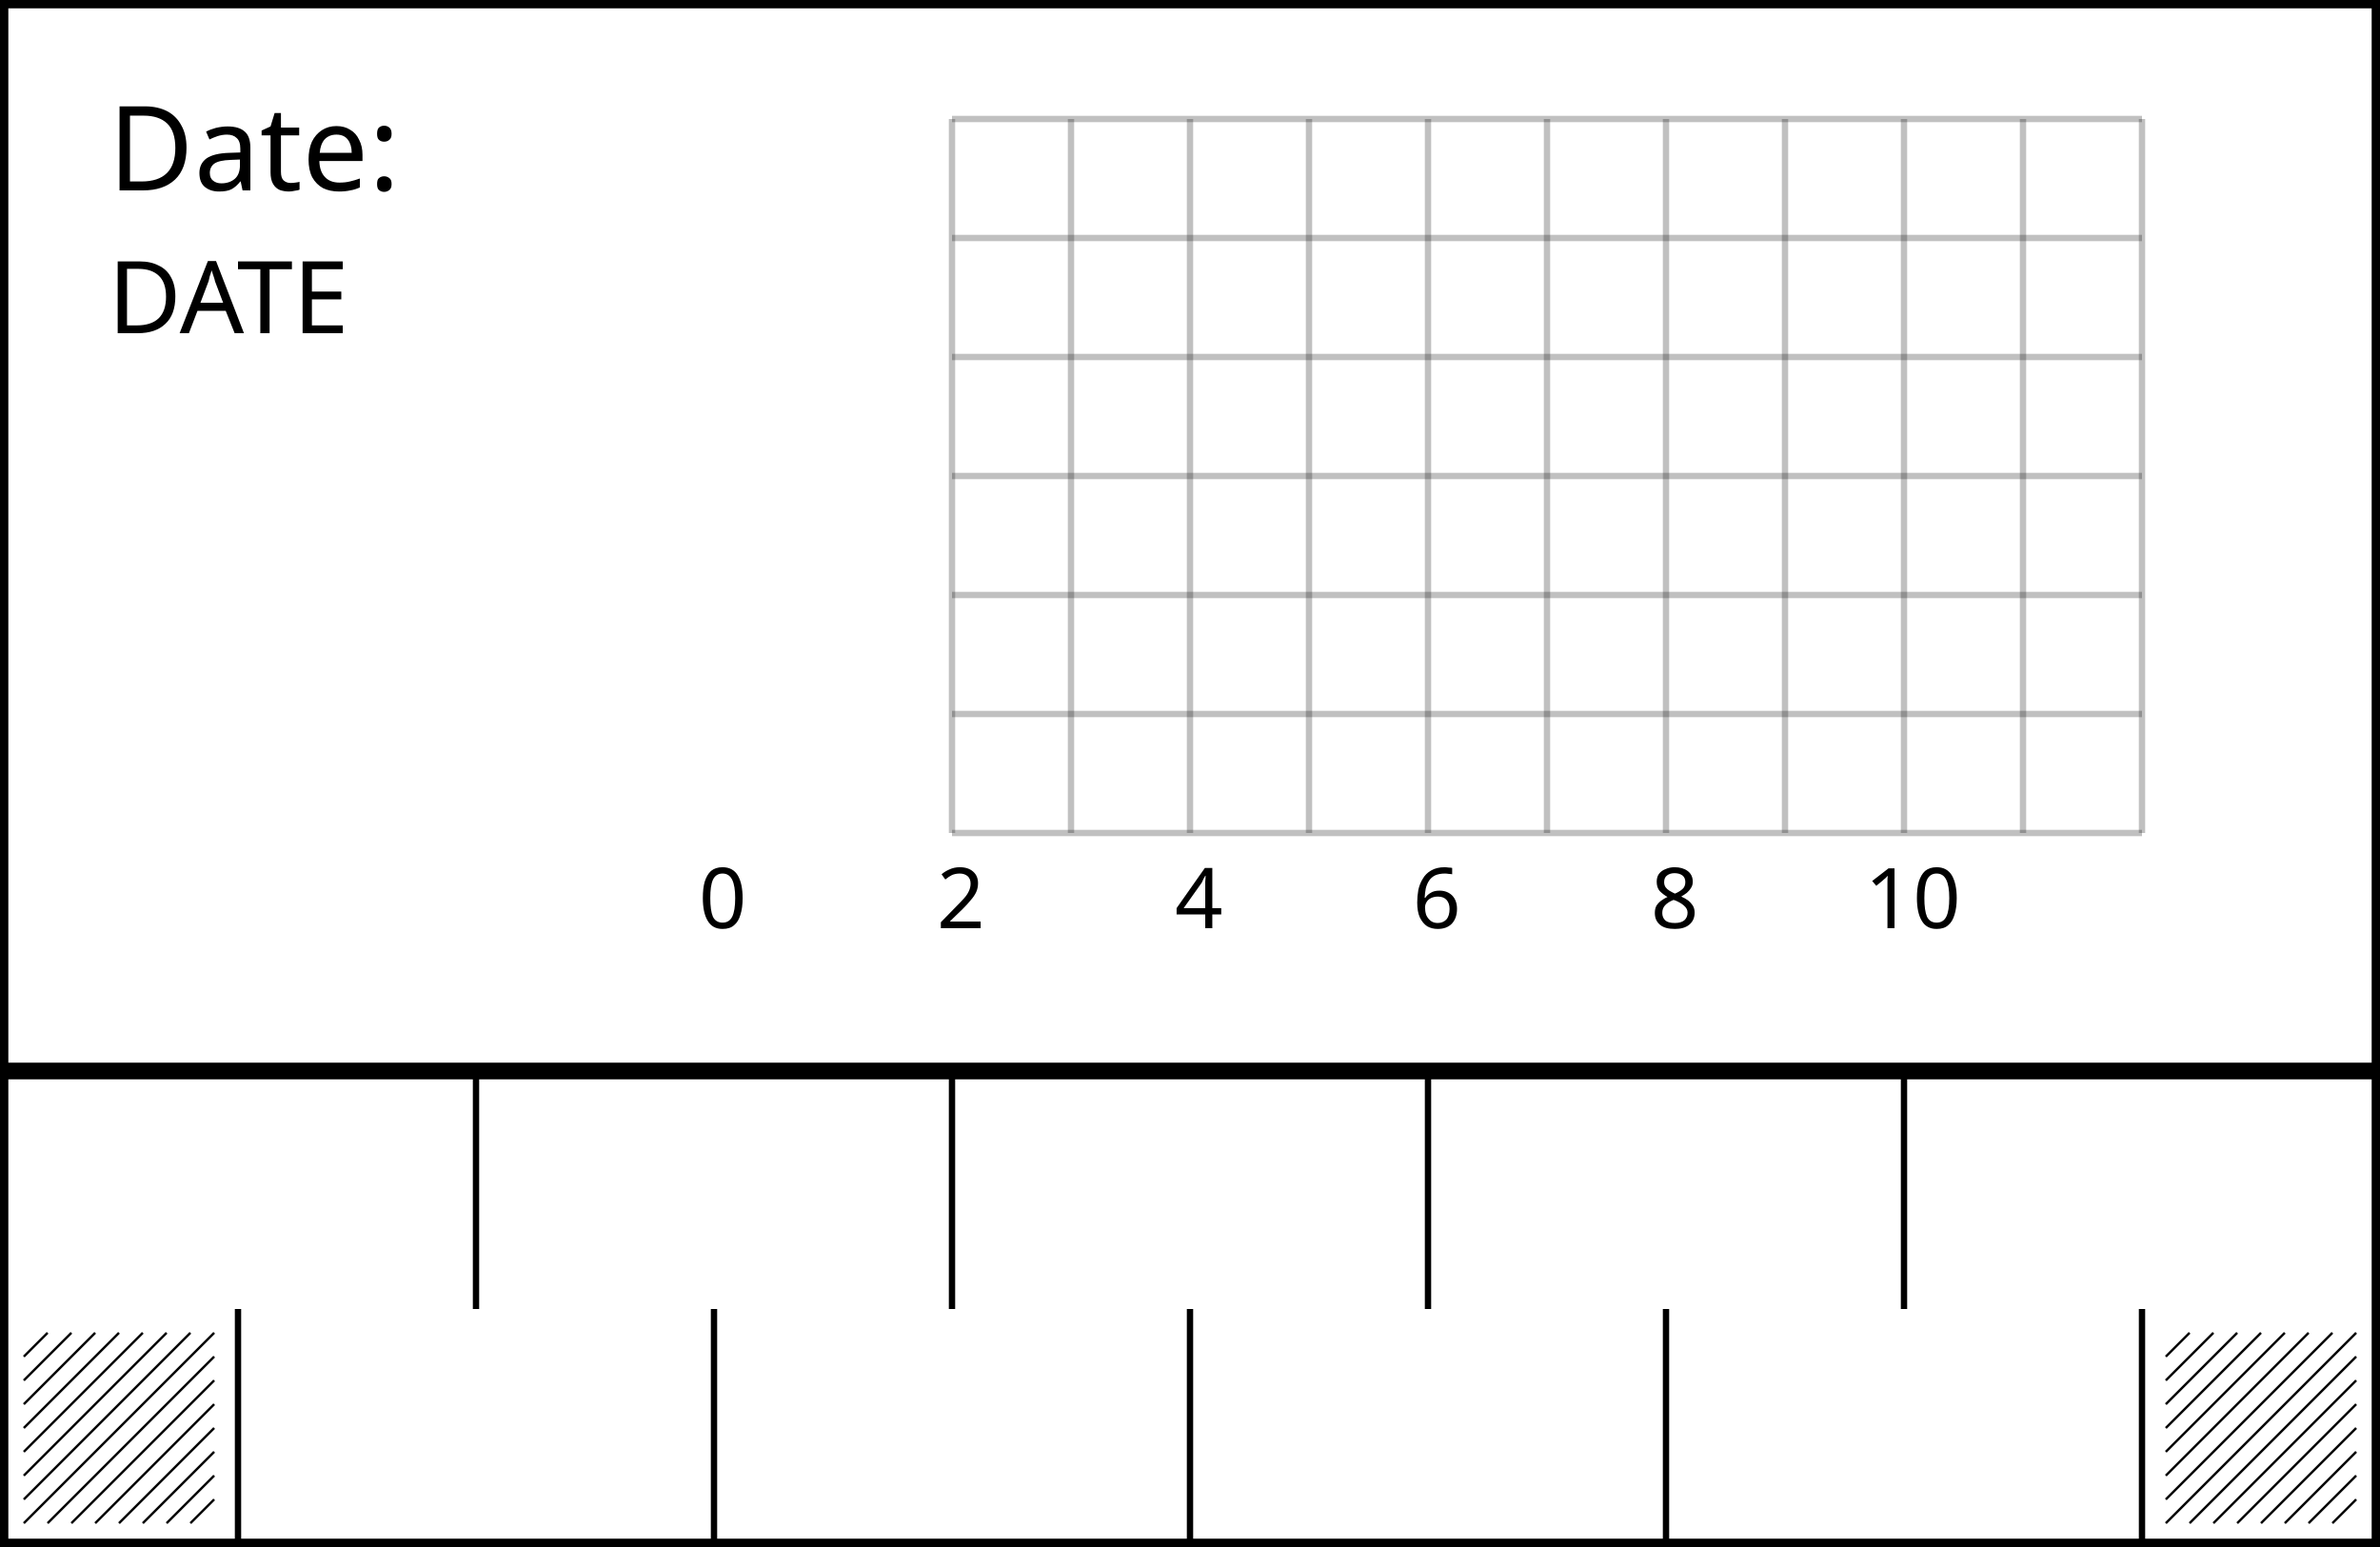
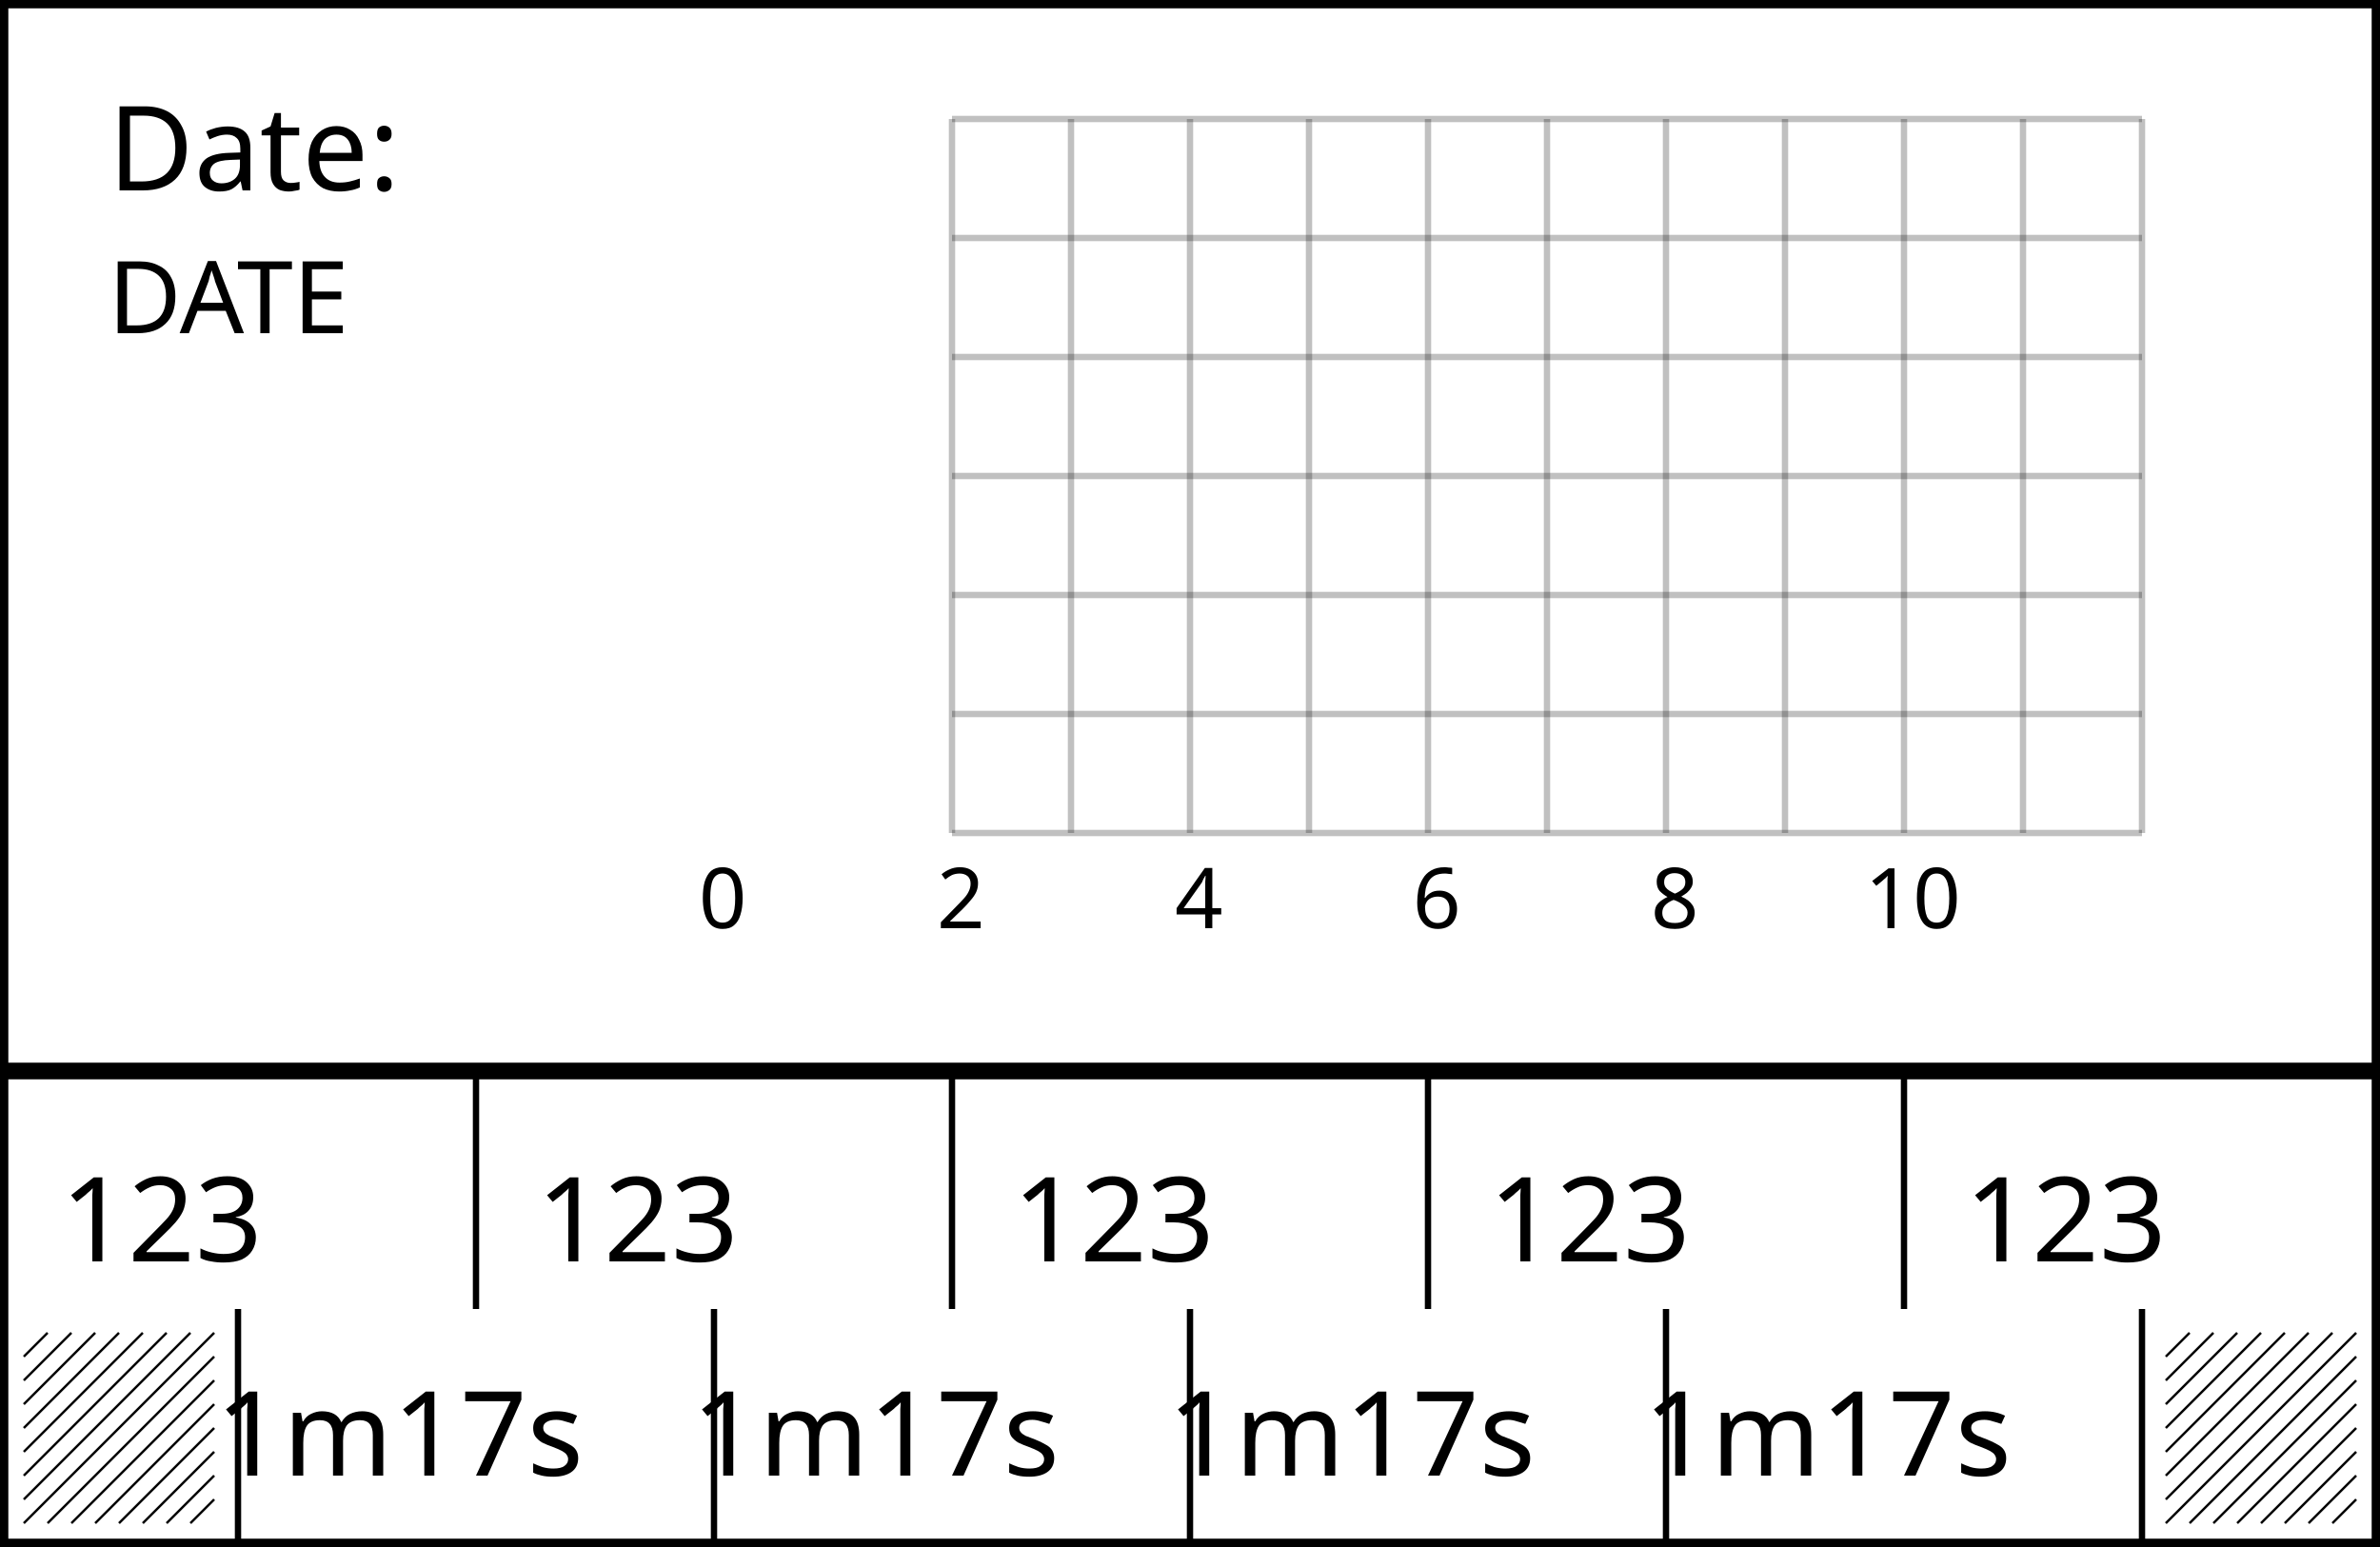
<svg xmlns="http://www.w3.org/2000/svg" width="100mm" height="65mm" viewBox="0 0 100 65" version="1.1" id="svg8">
  <defs id="defs2" />
  <g id="layer1" transform="translate(0,-232)">
    <path style="fill:none;stroke:#000000;stroke-width:0.7;stroke-linecap:butt;stroke-linejoin:miter;stroke-miterlimit:4;stroke-dasharray:none;stroke-opacity:1" d="m 0,277 v -45 h 100 v 45" id="path2625" />
    <rect style="fill:none;fill-opacity:1;stroke:#000000;stroke-width:0.7;stroke-miterlimit:4;stroke-dasharray:none;stroke-dashoffset:0;stroke-opacity:1" id="rect846" width="100" height="20" x="0" y="277" />
    <path style="fill:none;stroke:#000000;stroke-width:0.265px;stroke-linecap:butt;stroke-linejoin:miter;stroke-opacity:1" d="m 10,287 v 10" id="path815" />
    <path style="fill:none;stroke:#000000;stroke-width:0.265px;stroke-linecap:butt;stroke-linejoin:miter;stroke-opacity:1" d="m 20,277 v 10" id="path817" />
    <path style="fill:none;stroke:#000000;stroke-width:0.265px;stroke-linecap:butt;stroke-linejoin:miter;stroke-opacity:1" d="m 30,287 v 10" id="path819" />
    <path style="fill:none;stroke:#000000;stroke-width:0.265px;stroke-linecap:butt;stroke-linejoin:miter;stroke-opacity:1" d="m 50,287 v 10" id="path821" />
    <path style="fill:none;stroke:#000000;stroke-width:0.265px;stroke-linecap:butt;stroke-linejoin:miter;stroke-opacity:1" d="m 40,277 v 10" id="path823" />
    <path style="fill:none;stroke:#000000;stroke-width:0.265px;stroke-linecap:butt;stroke-linejoin:miter;stroke-opacity:1" d="m 60,277 v 10" id="path825" />
    <path style="fill:none;stroke:#000000;stroke-width:0.265px;stroke-linecap:butt;stroke-linejoin:miter;stroke-opacity:1" d="m 70,287 v 10" id="path827" />
    <path style="fill:none;stroke:#000000;stroke-width:0.265px;stroke-linecap:butt;stroke-linejoin:miter;stroke-opacity:1" d="m 80,277 v 10" id="path829" />
    <path style="fill:none;stroke:#000000;stroke-width:0.265px;stroke-linecap:butt;stroke-linejoin:miter;stroke-opacity:1" d="m 90,287 v 10" id="path821-3" />
    <g id="g2349">
      <path id="path2282" d="m 2,288 -1,1" style="fill:none;stroke:#000000;stroke-width:0.1;stroke-linecap:butt;stroke-linejoin:miter;stroke-miterlimit:4;stroke-dasharray:none;stroke-opacity:1" />
      <path id="path2284" d="m 3,288 -2,2" style="fill:none;stroke:#000000;stroke-width:0.1;stroke-linecap:butt;stroke-linejoin:miter;stroke-miterlimit:4;stroke-dasharray:none;stroke-opacity:1" />
      <path id="path2286" d="m 4,288 -3,3" style="fill:none;stroke:#000000;stroke-width:0.1;stroke-linecap:butt;stroke-linejoin:miter;stroke-miterlimit:4;stroke-dasharray:none;stroke-opacity:1" />
      <path id="path2288" d="m 5,288 -4,4" style="fill:none;stroke:#000000;stroke-width:0.1;stroke-linecap:butt;stroke-linejoin:miter;stroke-miterlimit:4;stroke-dasharray:none;stroke-opacity:1" />
      <path id="path2290" d="m 6,288 -5,5" style="fill:none;stroke:#000000;stroke-width:0.1;stroke-linecap:butt;stroke-linejoin:miter;stroke-miterlimit:4;stroke-dasharray:none;stroke-opacity:1" />
      <path id="path2292" d="m 7,288 -6,6" style="fill:none;stroke:#000000;stroke-width:0.1;stroke-linecap:butt;stroke-linejoin:miter;stroke-miterlimit:4;stroke-dasharray:none;stroke-opacity:1" />
      <path id="path2294" d="m 8,288 -7,7" style="fill:none;stroke:#000000;stroke-width:0.1;stroke-linecap:butt;stroke-linejoin:miter;stroke-miterlimit:4;stroke-dasharray:none;stroke-opacity:1" />
      <path id="path2282-7" d="m 8,296 1,-1" style="fill:none;stroke:#000000;stroke-width:0.1;stroke-linecap:butt;stroke-linejoin:miter;stroke-miterlimit:4;stroke-dasharray:none;stroke-opacity:1" />
      <path id="path2284-5" d="m 7,296 2,-2" style="fill:none;stroke:#000000;stroke-width:0.1;stroke-linecap:butt;stroke-linejoin:miter;stroke-miterlimit:4;stroke-dasharray:none;stroke-opacity:1" />
      <path id="path2286-3" d="m 6,296 3,-3" style="fill:none;stroke:#000000;stroke-width:0.1;stroke-linecap:butt;stroke-linejoin:miter;stroke-miterlimit:4;stroke-dasharray:none;stroke-opacity:1" />
      <path id="path2288-5" d="m 5,296 4,-4" style="fill:none;stroke:#000000;stroke-width:0.1;stroke-linecap:butt;stroke-linejoin:miter;stroke-miterlimit:4;stroke-dasharray:none;stroke-opacity:1" />
      <path id="path2290-6" d="m 4,296 5,-5" style="fill:none;stroke:#000000;stroke-width:0.1;stroke-linecap:butt;stroke-linejoin:miter;stroke-miterlimit:4;stroke-dasharray:none;stroke-opacity:1" />
      <path id="path2292-2" d="m 3,296 6,-6" style="fill:none;stroke:#000000;stroke-width:0.1;stroke-linecap:butt;stroke-linejoin:miter;stroke-miterlimit:4;stroke-dasharray:none;stroke-opacity:1" />
      <path id="path2294-9" d="m 2,296 7,-7" style="fill:none;stroke:#000000;stroke-width:0.1;stroke-linecap:butt;stroke-linejoin:miter;stroke-miterlimit:4;stroke-dasharray:none;stroke-opacity:1" />
      <path id="path2332" d="m 9,288 -8,8" style="fill:none;stroke:#000000;stroke-width:0.1;stroke-linecap:butt;stroke-linejoin:miter;stroke-miterlimit:4;stroke-dasharray:none;stroke-opacity:1" />
    </g>
    <g transform="translate(90)" id="g2349-1">
      <path id="path2282-2" d="m 2,288 -1,1" style="fill:none;stroke:#000000;stroke-width:0.1;stroke-linecap:butt;stroke-linejoin:miter;stroke-miterlimit:4;stroke-dasharray:none;stroke-opacity:1" />
      <path id="path2284-7" d="m 3,288 -2,2" style="fill:none;stroke:#000000;stroke-width:0.1;stroke-linecap:butt;stroke-linejoin:miter;stroke-miterlimit:4;stroke-dasharray:none;stroke-opacity:1" />
      <path id="path2286-0" d="m 4,288 -3,3" style="fill:none;stroke:#000000;stroke-width:0.1;stroke-linecap:butt;stroke-linejoin:miter;stroke-miterlimit:4;stroke-dasharray:none;stroke-opacity:1" />
      <path id="path2288-9" d="m 5,288 -4,4" style="fill:none;stroke:#000000;stroke-width:0.1;stroke-linecap:butt;stroke-linejoin:miter;stroke-miterlimit:4;stroke-dasharray:none;stroke-opacity:1" />
      <path id="path2290-3" d="m 6,288 -5,5" style="fill:none;stroke:#000000;stroke-width:0.1;stroke-linecap:butt;stroke-linejoin:miter;stroke-miterlimit:4;stroke-dasharray:none;stroke-opacity:1" />
      <path id="path2292-6" d="m 7,288 -6,6" style="fill:none;stroke:#000000;stroke-width:0.1;stroke-linecap:butt;stroke-linejoin:miter;stroke-miterlimit:4;stroke-dasharray:none;stroke-opacity:1" />
      <path id="path2294-0" d="m 8,288 -7,7" style="fill:none;stroke:#000000;stroke-width:0.1;stroke-linecap:butt;stroke-linejoin:miter;stroke-miterlimit:4;stroke-dasharray:none;stroke-opacity:1" />
      <path id="path2282-7-6" d="m 8,296 1,-1" style="fill:none;stroke:#000000;stroke-width:0.1;stroke-linecap:butt;stroke-linejoin:miter;stroke-miterlimit:4;stroke-dasharray:none;stroke-opacity:1" />
      <path id="path2284-5-2" d="m 7,296 2,-2" style="fill:none;stroke:#000000;stroke-width:0.1;stroke-linecap:butt;stroke-linejoin:miter;stroke-miterlimit:4;stroke-dasharray:none;stroke-opacity:1" />
      <path id="path2286-3-6" d="m 6,296 3,-3" style="fill:none;stroke:#000000;stroke-width:0.1;stroke-linecap:butt;stroke-linejoin:miter;stroke-miterlimit:4;stroke-dasharray:none;stroke-opacity:1" />
      <path id="path2288-5-1" d="m 5,296 4,-4" style="fill:none;stroke:#000000;stroke-width:0.1;stroke-linecap:butt;stroke-linejoin:miter;stroke-miterlimit:4;stroke-dasharray:none;stroke-opacity:1" />
      <path id="path2290-6-8" d="m 4,296 5,-5" style="fill:none;stroke:#000000;stroke-width:0.1;stroke-linecap:butt;stroke-linejoin:miter;stroke-miterlimit:4;stroke-dasharray:none;stroke-opacity:1" />
      <path id="path2292-2-7" d="m 3,296 6,-6" style="fill:none;stroke:#000000;stroke-width:0.1;stroke-linecap:butt;stroke-linejoin:miter;stroke-miterlimit:4;stroke-dasharray:none;stroke-opacity:1" />
      <path id="path2294-9-9" d="m 2,296 7,-7" style="fill:none;stroke:#000000;stroke-width:0.1;stroke-linecap:butt;stroke-linejoin:miter;stroke-miterlimit:4;stroke-dasharray:none;stroke-opacity:1" />
      <path id="path2332-2" d="m 9,288 -8,8" style="fill:none;stroke:#000000;stroke-width:0.1;stroke-linecap:butt;stroke-linejoin:miter;stroke-miterlimit:4;stroke-dasharray:none;stroke-opacity:1" />
    </g>
    <g id="g2623" transform="translate(20)">
      <text id="text2413" y="271" x="20" style="font-style:normal;font-variant:normal;font-weight:normal;font-stretch:normal;font-size:10.583px;line-height:1.25;font-family:'TeX Gyre DejaVu Math';-inkscape-font-specification:'TeX Gyre DejaVu Math';text-align:center;letter-spacing:0px;word-spacing:0px;text-anchor:middle;fill:#000000;fill-opacity:1;stroke:none;stroke-width:0.265" xml:space="preserve">
        <tspan style="font-size:3.528px;text-align:center;text-anchor:middle;stroke-width:0.265" y="271" x="20" id="tspan2411">0</tspan>
      </text>
      <text id="text2413-0" y="271" x="30" style="font-style:normal;font-variant:normal;font-weight:normal;font-stretch:normal;font-size:10.583px;line-height:1.25;font-family:'TeX Gyre DejaVu Math';-inkscape-font-specification:'TeX Gyre DejaVu Math';text-align:center;letter-spacing:0px;word-spacing:0px;text-anchor:middle;fill:#000000;fill-opacity:1;stroke:none;stroke-width:0.265" xml:space="preserve">
        <tspan style="font-size:3.528px;text-align:center;text-anchor:middle;stroke-width:0.265" y="271" x="30" id="tspan2411-2">2</tspan>
      </text>
      <text id="text2413-3" y="271" x="40" style="font-style:normal;font-variant:normal;font-weight:normal;font-stretch:normal;font-size:10.583px;line-height:1.25;font-family:'TeX Gyre DejaVu Math';-inkscape-font-specification:'TeX Gyre DejaVu Math';text-align:center;letter-spacing:0px;word-spacing:0px;text-anchor:middle;fill:#000000;fill-opacity:1;stroke:none;stroke-width:0.265" xml:space="preserve">
        <tspan style="font-size:3.528px;text-align:center;text-anchor:middle;stroke-width:0.265" y="271" x="40" id="tspan2411-7">4</tspan>
      </text>
      <text id="text2413-5" y="271" x="50" style="font-style:normal;font-variant:normal;font-weight:normal;font-stretch:normal;font-size:10.583px;line-height:1.25;font-family:'TeX Gyre DejaVu Math';-inkscape-font-specification:'TeX Gyre DejaVu Math';text-align:center;letter-spacing:0px;word-spacing:0px;text-anchor:middle;fill:#000000;fill-opacity:1;stroke:none;stroke-width:0.265" xml:space="preserve">
        <tspan style="font-size:3.528px;text-align:center;text-anchor:middle;stroke-width:0.265" y="271" x="50" id="tspan2411-9">6</tspan>
      </text>
      <text id="text2413-2" y="271" x="60" style="font-style:normal;font-variant:normal;font-weight:normal;font-stretch:normal;font-size:10.583px;line-height:1.25;font-family:'TeX Gyre DejaVu Math';-inkscape-font-specification:'TeX Gyre DejaVu Math';text-align:center;letter-spacing:0px;word-spacing:0px;text-anchor:middle;fill:#000000;fill-opacity:1;stroke:none;stroke-width:0.265" xml:space="preserve">
        <tspan style="font-size:3.528px;text-align:center;text-anchor:middle;stroke-width:0.265" y="271" x="60" id="tspan2411-28">8</tspan>
      </text>
      <text id="text2413-9" y="271" x="70" style="font-style:normal;font-variant:normal;font-weight:normal;font-stretch:normal;font-size:10.583px;line-height:1.25;font-family:'TeX Gyre DejaVu Math';-inkscape-font-specification:'TeX Gyre DejaVu Math';text-align:center;letter-spacing:0px;word-spacing:0px;text-anchor:middle;fill:#000000;fill-opacity:1;stroke:none;stroke-width:0.265" xml:space="preserve">
        <tspan style="font-size:3.528px;text-align:center;text-anchor:middle;stroke-width:0.265" y="271" x="70" id="tspan2411-73">10</tspan>
      </text>
      <path id="path2475" d="m 20,267 h 50" style="fill:none;stroke:#000000;stroke-width:0.265px;stroke-linecap:butt;stroke-linejoin:miter;stroke-opacity:0.247" />
      <path id="path2475-6" d="M 20,257 H 70" style="fill:none;stroke:#000000;stroke-width:0.265px;stroke-linecap:butt;stroke-linejoin:miter;stroke-opacity:0.247" />
      <path id="path2475-1" d="M 20,247 H 70" style="fill:none;stroke:#000000;stroke-width:0.265px;stroke-linecap:butt;stroke-linejoin:miter;stroke-opacity:0.247" />
      <path id="path2475-2" d="M 20,237 H 70" style="fill:none;stroke:#000000;stroke-width:0.265px;stroke-linecap:butt;stroke-linejoin:miter;stroke-opacity:0.247" />
      <path id="path2475-9" d="M 20,262 H 70" style="fill:none;stroke:#000000;stroke-width:0.265px;stroke-linecap:butt;stroke-linejoin:miter;stroke-opacity:0.247" />
      <path id="path2475-3" d="M 20,252 H 70" style="fill:none;stroke:#000000;stroke-width:0.265px;stroke-linecap:butt;stroke-linejoin:miter;stroke-opacity:0.247" />
      <path id="path2475-19" d="M 20,242 H 70" style="fill:none;stroke:#000000;stroke-width:0.265px;stroke-linecap:butt;stroke-linejoin:miter;stroke-opacity:0.247" />
      <path id="path2522" d="M 20,267 V 237" style="fill:none;stroke:#000000;stroke-width:0.265px;stroke-linecap:butt;stroke-linejoin:miter;stroke-opacity:0.247" />
      <path id="path2522-4" d="M 25,267 V 237" style="fill:none;stroke:#000000;stroke-width:0.265px;stroke-linecap:butt;stroke-linejoin:miter;stroke-opacity:0.247" />
      <path id="path2522-7" d="M 30,267 V 237" style="fill:none;stroke:#000000;stroke-width:0.265px;stroke-linecap:butt;stroke-linejoin:miter;stroke-opacity:0.247" />
      <path id="path2522-8" d="M 35,267 V 237" style="fill:none;stroke:#000000;stroke-width:0.265px;stroke-linecap:butt;stroke-linejoin:miter;stroke-opacity:0.247" />
      <path id="path2522-45" d="M 40,267 V 237" style="fill:none;stroke:#000000;stroke-width:0.265px;stroke-linecap:butt;stroke-linejoin:miter;stroke-opacity:0.247" />
      <path id="path2522-0" d="M 45,267 V 237" style="fill:none;stroke:#000000;stroke-width:0.265px;stroke-linecap:butt;stroke-linejoin:miter;stroke-opacity:0.247" />
      <path id="path2522-3" d="M 50,267 V 237" style="fill:none;stroke:#000000;stroke-width:0.265px;stroke-linecap:butt;stroke-linejoin:miter;stroke-opacity:0.247" />
      <path id="path2522-6" d="M 55,267 V 237" style="fill:none;stroke:#000000;stroke-width:0.265px;stroke-linecap:butt;stroke-linejoin:miter;stroke-opacity:0.247" />
      <path id="path2522-1" d="M 60,267 V 237" style="fill:none;stroke:#000000;stroke-width:0.265px;stroke-linecap:butt;stroke-linejoin:miter;stroke-opacity:0.247" />
      <path id="path2522-06" d="M 65,267 V 237" style="fill:none;stroke:#000000;stroke-width:0.265px;stroke-linecap:butt;stroke-linejoin:miter;stroke-opacity:0.247" />
      <path id="path2522-32" d="M 70,267 V 237" style="fill:none;stroke:#000000;stroke-width:0.265px;stroke-linecap:butt;stroke-linejoin:miter;stroke-opacity:0.247" />
    </g>
    <text id="text2413-06" y="240" x="4.541" style="font-style:normal;font-variant:normal;font-weight:normal;font-stretch:normal;font-size:4.233px;line-height:1.25;font-family:'TeX Gyre DejaVu Math';-inkscape-font-specification:'TeX Gyre DejaVu Math';text-align:start;letter-spacing:0px;word-spacing:0px;text-anchor:start;fill:#000000;fill-opacity:1;stroke:none;stroke-width:0.265" xml:space="preserve">
      <tspan style="font-size:4.939px;text-align:start;text-anchor:start;stroke-width:0.265" y="240" x="4.541" id="tspan2411-1">Date:</tspan>
    </text>
    <text id="text2413-06-5" y="246" x="4.541" style="font-style:normal;font-variant:normal;font-weight:normal;font-stretch:normal;font-size:4.233px;line-height:1.25;font-family:'TeX Gyre DejaVu Math';-inkscape-font-specification:'TeX Gyre DejaVu Math';text-align:start;letter-spacing:0px;word-spacing:0px;text-anchor:start;fill:#000000;fill-opacity:1;stroke:none;stroke-width:0.265" xml:space="preserve">
      <tspan style="font-size:4.233px;text-align:start;text-anchor:start;stroke-width:0.265" y="246" x="4.541" id="tspan2411-1-5">DATE</tspan>
    </text>
+     <text id="temp1" y="285" x="10" style="font-style:normal;font-variant:normal;font-weight:normal;font-stretch:normal;font-size:4.939px;line-height:1.25;font-family:'TeX Gyre DejaVu Math';-inkscape-font-specification:'TeX Gyre DejaVu Math';text-align:center;letter-spacing:0px;word-spacing:0px;text-anchor:middle;fill:#000000;fill-opacity:1;stroke:none;stroke-width:0.265" xml:space="preserve">
+       <tspan style="font-size:4.939px;text-align:center;text-anchor:middle;stroke-width:0.265" y="285" x="10" id="tspan2411-1-5-1">123</tspan>
+     </text>
+     <text id="temp2" y="285" x="30" style="font-style:normal;font-variant:normal;font-weight:normal;font-stretch:normal;font-size:4.939px;line-height:1.25;font-family:'TeX Gyre DejaVu Math';-inkscape-font-specification:'TeX Gyre DejaVu Math';text-align:center;letter-spacing:0px;word-spacing:0px;text-anchor:middle;fill:#000000;fill-opacity:1;stroke:none;stroke-width:0.265" xml:space="preserve">
+       <tspan style="font-size:4.939px;text-align:center;text-anchor:middle;stroke-width:0.265" y="285" x="30" id="tspan2411-1-5-1-7">123</tspan>
+     </text>
+     <text id="temp3" y="285" x="50" style="font-style:normal;font-variant:normal;font-weight:normal;font-stretch:normal;font-size:4.939px;line-height:1.25;font-family:'TeX Gyre DejaVu Math';-inkscape-font-specification:'TeX Gyre DejaVu Math';text-align:center;letter-spacing:0px;word-spacing:0px;text-anchor:middle;fill:#000000;fill-opacity:1;stroke:none;stroke-width:0.265" xml:space="preserve">
+       <tspan style="font-size:4.939px;text-align:center;text-anchor:middle;stroke-width:0.265" y="285" x="50" id="tspan2411-1-5-1-9">123</tspan>
+     </text>
+     <text id="temp4" y="285" x="70" style="font-style:normal;font-variant:normal;font-weight:normal;font-stretch:normal;font-size:4.939px;line-height:1.25;font-family:'TeX Gyre DejaVu Math';-inkscape-font-specification:'TeX Gyre DejaVu Math';text-align:center;letter-spacing:0px;word-spacing:0px;text-anchor:middle;fill:#000000;fill-opacity:1;stroke:none;stroke-width:0.265" xml:space="preserve">
+       <tspan style="font-size:4.939px;text-align:center;text-anchor:middle;stroke-width:0.265" y="285" x="70" id="tspan2411-1-5-1-1">123</tspan>
+     </text>
+     <text id="temp5" y="285" x="90" style="font-style:normal;font-variant:normal;font-weight:normal;font-stretch:normal;font-size:4.939px;line-height:1.25;font-family:'TeX Gyre DejaVu Math';-inkscape-font-specification:'TeX Gyre DejaVu Math';text-align:center;letter-spacing:0px;word-spacing:0px;text-anchor:middle;fill:#000000;fill-opacity:1;stroke:none;stroke-width:0.265" xml:space="preserve">
+       <tspan style="font-size:4.939px;text-align:center;text-anchor:middle;stroke-width:0.265" y="285" x="90" id="tspan2411-1-5-1-76">123</tspan>
+     </text>
+     <text id="time1" y="294" x="20" style="font-style:normal;font-variant:normal;font-weight:normal;font-stretch:normal;font-size:4.939px;line-height:1.25;font-family:'TeX Gyre DejaVu Math';-inkscape-font-specification:'TeX Gyre DejaVu Math';text-align:center;letter-spacing:0px;word-spacing:0px;text-anchor:middle;fill:#000000;fill-opacity:1;stroke:none;stroke-width:0.265" xml:space="preserve">
+       <tspan style="font-size:4.939px;text-align:center;text-anchor:middle;stroke-width:0.265" y="294" x="20" id="tspan2411-1-5-1-0">1m17s</tspan>
+     </text>
+     <text id="time2" y="294" x="40" style="font-style:normal;font-variant:normal;font-weight:normal;font-stretch:normal;font-size:4.939px;line-height:1.25;font-family:'TeX Gyre DejaVu Math';-inkscape-font-specification:'TeX Gyre DejaVu Math';text-align:center;letter-spacing:0px;word-spacing:0px;text-anchor:middle;fill:#000000;fill-opacity:1;stroke:none;stroke-width:0.265" xml:space="preserve">
+       <tspan style="font-size:4.939px;text-align:center;text-anchor:middle;stroke-width:0.265" y="294" x="40" id="tspan2411-1-5-1-0-5">1m17s</tspan>
+     </text>
+     <text id="time3" y="294" x="60" style="font-style:normal;font-variant:normal;font-weight:normal;font-stretch:normal;font-size:4.939px;line-height:1.25;font-family:'TeX Gyre DejaVu Math';-inkscape-font-specification:'TeX Gyre DejaVu Math';text-align:center;letter-spacing:0px;word-spacing:0px;text-anchor:middle;fill:#000000;fill-opacity:1;stroke:none;stroke-width:0.265" xml:space="preserve">
+       <tspan style="font-size:4.939px;text-align:center;text-anchor:middle;stroke-width:0.265" y="294" x="60" id="tspan2411-1-5-1-0-9">1m17s</tspan>
+     </text>
+     <text id="time4" y="294" x="80" style="font-style:normal;font-variant:normal;font-weight:normal;font-stretch:normal;font-size:4.939px;line-height:1.25;font-family:'TeX Gyre DejaVu Math';-inkscape-font-specification:'TeX Gyre DejaVu Math';text-align:center;letter-spacing:0px;word-spacing:0px;text-anchor:middle;fill:#000000;fill-opacity:1;stroke:none;stroke-width:0.265" xml:space="preserve">
+       <tspan style="font-size:4.939px;text-align:center;text-anchor:middle;stroke-width:0.265" y="294" x="80" id="tspan2411-1-5-1-0-1">1m17s</tspan>
+     </text>
  </g>
</svg>
